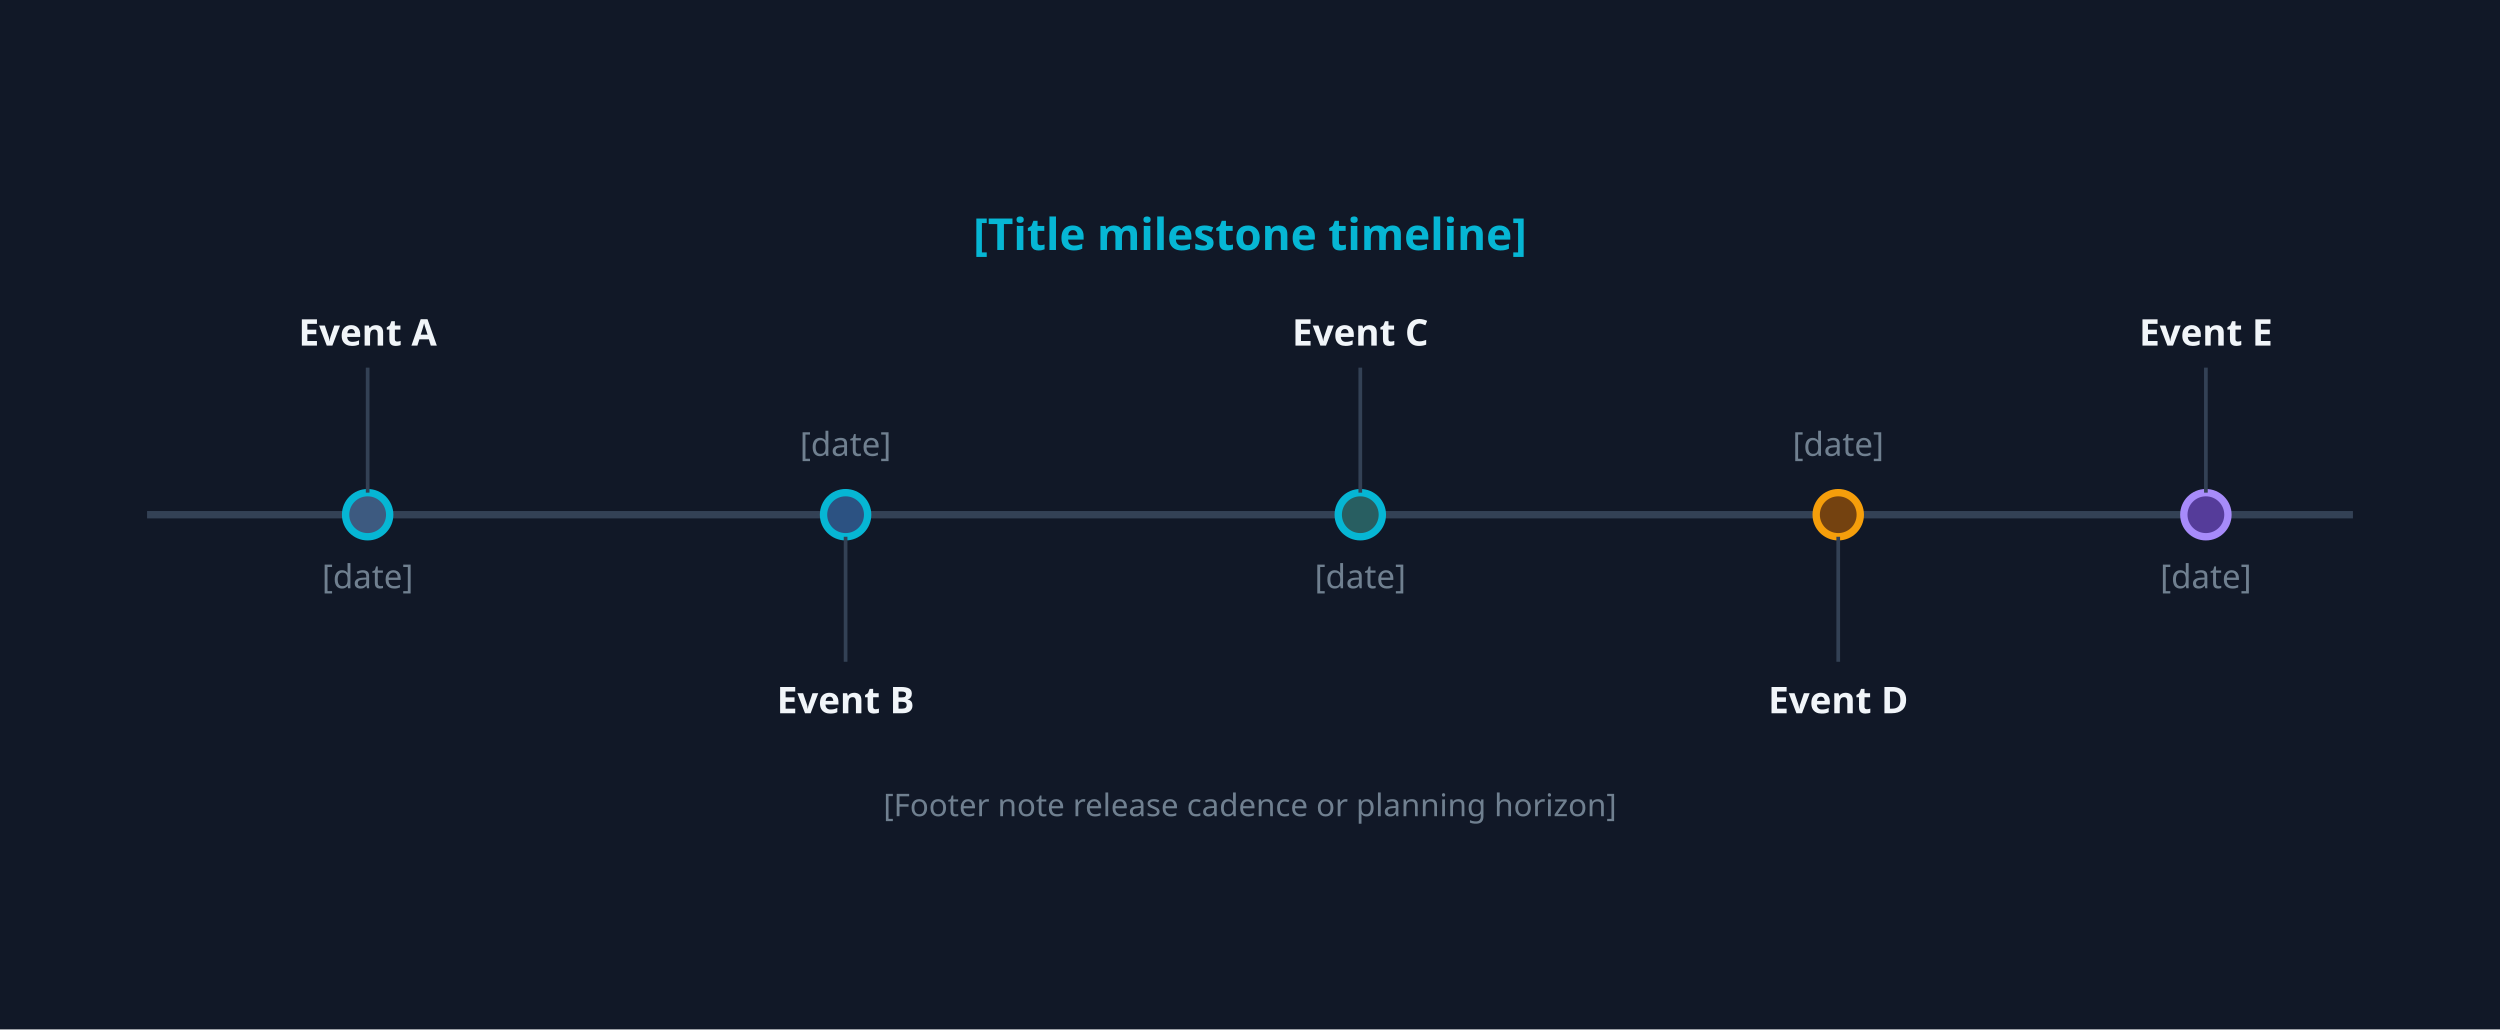
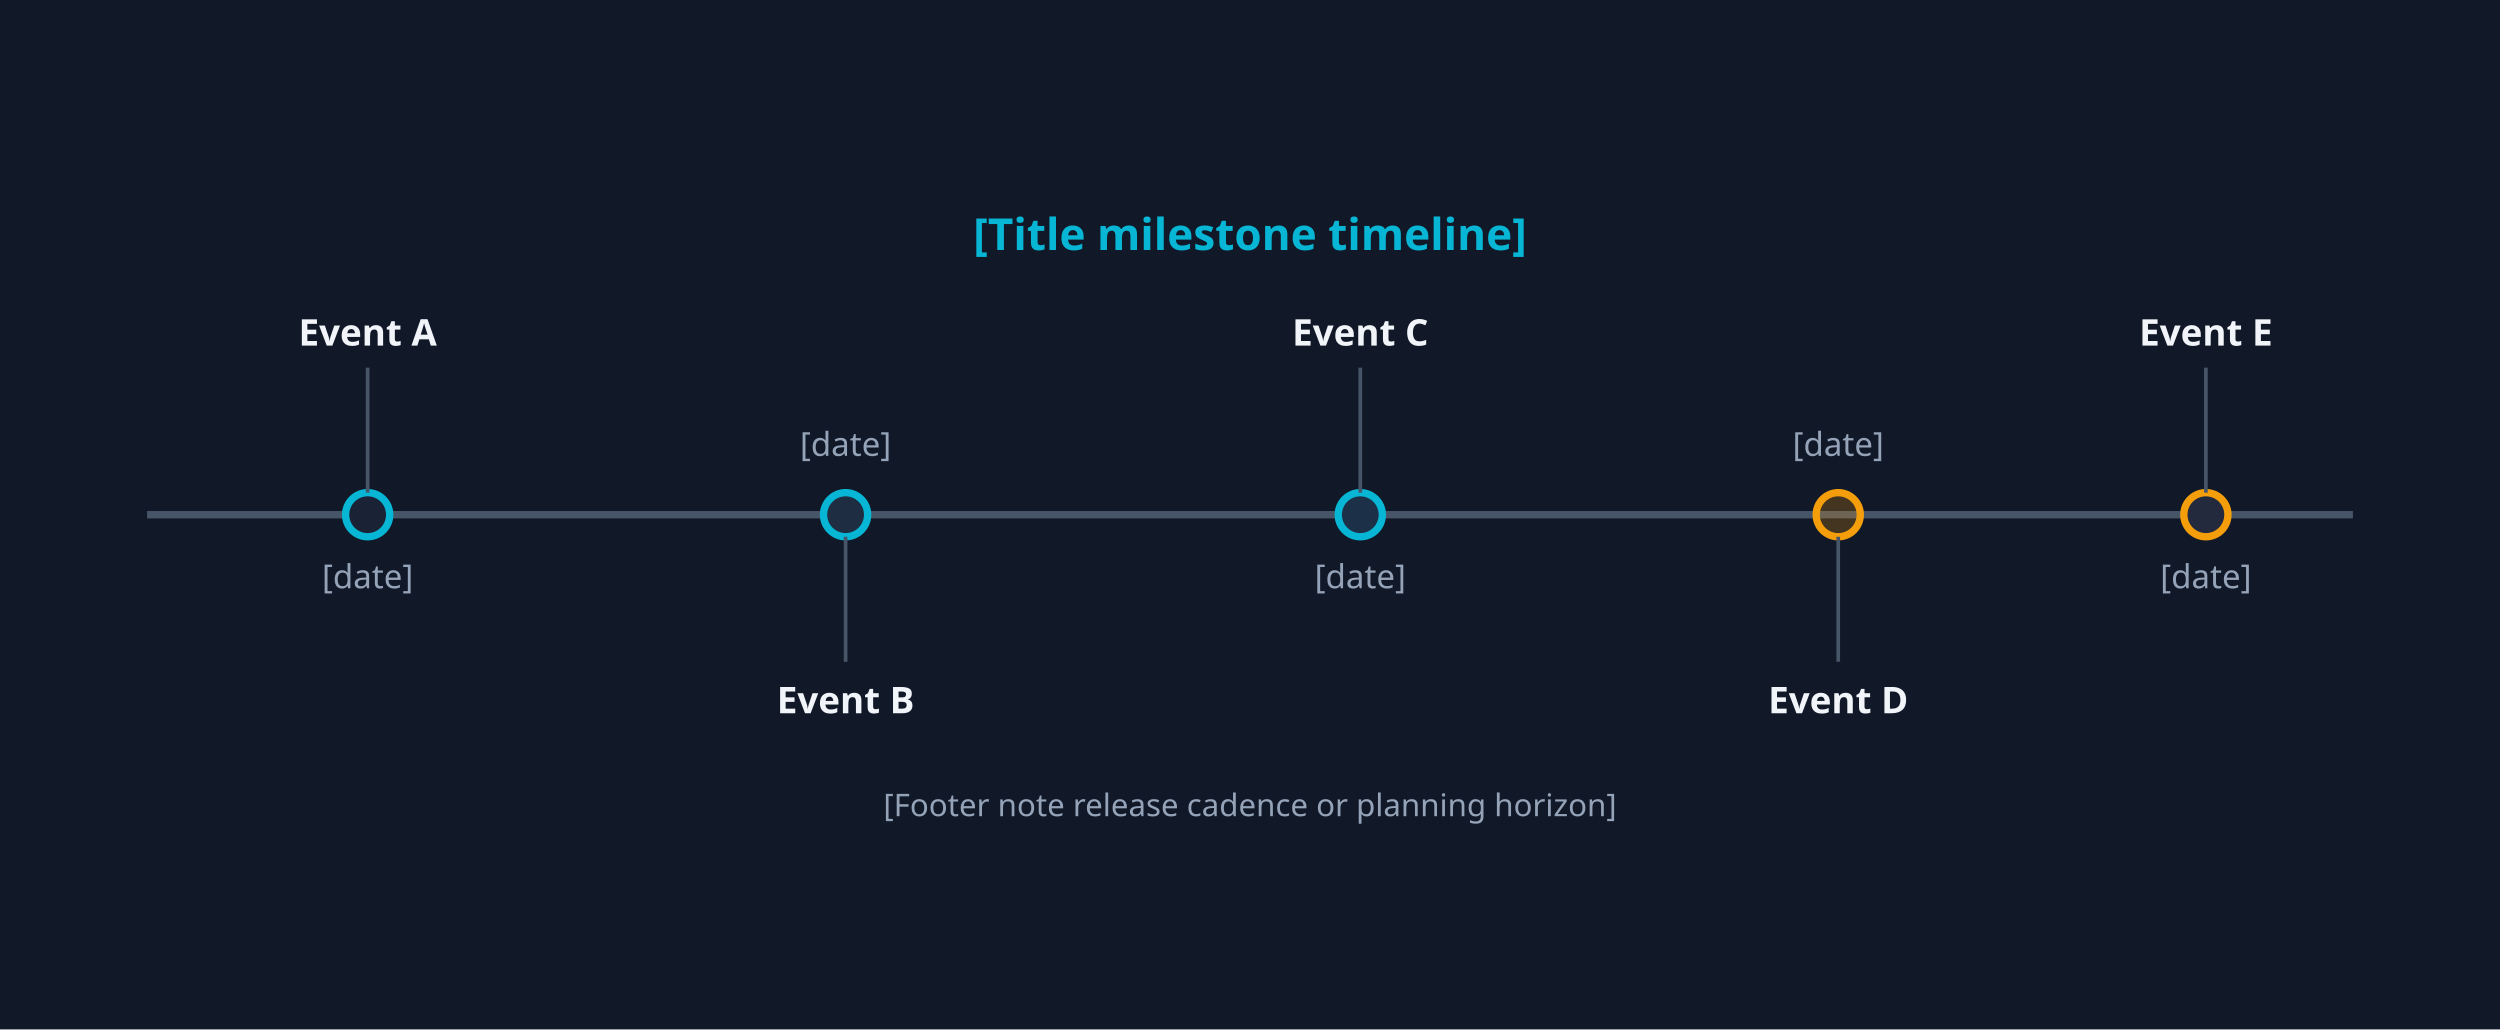
<svg xmlns="http://www.w3.org/2000/svg" viewBox="0 0 680 280" width="680" height="280" role="img" aria-labelledby="title desc">
  <rect width="100%" height="100%" fill="#111827" />
  <g transform="translate(0, 50)">
    <g font-family="system-ui, Segoe UI, sans-serif">
      <text x="340" y="18" text-anchor="middle" font-weight="700" font-size="12" fill="#06B6D4">[Title  milestone timeline]</text>
-       <line x1="40" y1="90" x2="640" y2="90" stroke="#334155" stroke-width="2" />
-       <circle cx="100" cy="90" r="6" fill="#3d5a80" stroke="#06B6D4" stroke-width="2" />
-       <line x1="100" y1="84" x2="100" y2="50" stroke="#334155" stroke-width="1" />
+       <line x1="40" y1="90" x2="640" y2="90" stroke="#475569" stroke-width="2" />
+       <circle cx="100" cy="90" r="6" fill="#1a2235" stroke="#06B6D4" stroke-width="2" />
+       <line x1="100" y1="84" x2="100" y2="50" stroke="#475569" stroke-width="1" />
      <text x="100" y="44" text-anchor="middle" font-weight="700" font-size="10" fill="#F1F5F9">Event A</text>
-       <text x="100" y="110" text-anchor="middle" font-size="9" fill="#708090">[date]</text>
-       <circle cx="230" cy="90" r="6" fill="#2c5282" stroke="#06B6D4" stroke-width="2" />
-       <line x1="230" y1="96" x2="230" y2="130" stroke="#334155" stroke-width="1" />
+       <text x="100" y="110" text-anchor="middle" font-size="9" fill="#94a3b8">[date]</text>
+       <circle cx="230" cy="90" r="6" fill="#1e2d42" stroke="#06B6D4" stroke-width="2" />
+       <line x1="230" y1="96" x2="230" y2="130" stroke="#475569" stroke-width="1" />
      <text x="230" y="144" text-anchor="middle" font-weight="700" font-size="10" fill="#F1F5F9">Event B</text>
-       <text x="230" y="74" text-anchor="middle" font-size="9" fill="#708090">[date]</text>
-       <circle cx="370" cy="90" r="6" fill="#285e61" stroke="#06B6D4" stroke-width="2" />
-       <line x1="370" y1="84" x2="370" y2="50" stroke="#334155" stroke-width="1" />
+       <text x="230" y="74" text-anchor="middle" font-size="9" fill="#94a3b8">[date]</text>
+       <circle cx="370" cy="90" r="6" fill="#1c3148" stroke="#06B6D4" stroke-width="2" />
+       <line x1="370" y1="84" x2="370" y2="50" stroke="#475569" stroke-width="1" />
      <text x="370" y="44" text-anchor="middle" font-weight="700" font-size="10" fill="#F1F5F9">Event C</text>
-       <text x="370" y="110" text-anchor="middle" font-size="9" fill="#708090">[date]</text>
-       <circle cx="500" cy="90" r="6" fill="#744210" stroke="#F59E0B" stroke-width="2" />
-       <line x1="500" y1="96" x2="500" y2="130" stroke="#334155" stroke-width="1" />
+       <text x="370" y="110" text-anchor="middle" font-size="9" fill="#94a3b8">[date]</text>
+       <circle cx="500" cy="90" r="6" fill="rgba(245,158,11,0.22)" stroke="#F59E0B" stroke-width="2" />
+       <line x1="500" y1="96" x2="500" y2="130" stroke="#475569" stroke-width="1" />
      <text x="500" y="144" text-anchor="middle" font-weight="700" font-size="10" fill="#F1F5F9">Event D</text>
-       <text x="500" y="74" text-anchor="middle" font-size="9" fill="#708090">[date]</text>
-       <circle cx="600" cy="90" r="6" fill="#553c9a" stroke="#a78bfa" stroke-width="2" />
-       <line x1="600" y1="84" x2="600" y2="50" stroke="#334155" stroke-width="1" />
+       <text x="500" y="74" text-anchor="middle" font-size="9" fill="#94a3b8">[date]</text>
+       <circle cx="600" cy="90" r="6" fill="#232a3d" stroke="#F59E0B" stroke-width="2" />
+       <line x1="600" y1="84" x2="600" y2="50" stroke="#475569" stroke-width="1" />
      <text x="600" y="44" text-anchor="middle" font-weight="700" font-size="10" fill="#F1F5F9">Event E</text>
-       <text x="600" y="110" text-anchor="middle" font-size="9" fill="#708090">[date]</text>
+       <text x="600" y="110" text-anchor="middle" font-size="9" fill="#94a3b8">[date]</text>
    </g>
-     <text x="340" y="172" text-anchor="middle" font-family="system-ui, sans-serif" font-size="8.5" fill="#708090">[Footer note  release cadence or planning horizon]</text>
+     <text x="340" y="172" text-anchor="middle" font-family="system-ui, sans-serif" font-size="8.5" fill="#94a3b8">[Footer note  release cadence or planning horizon]</text>
  </g>
</svg>
